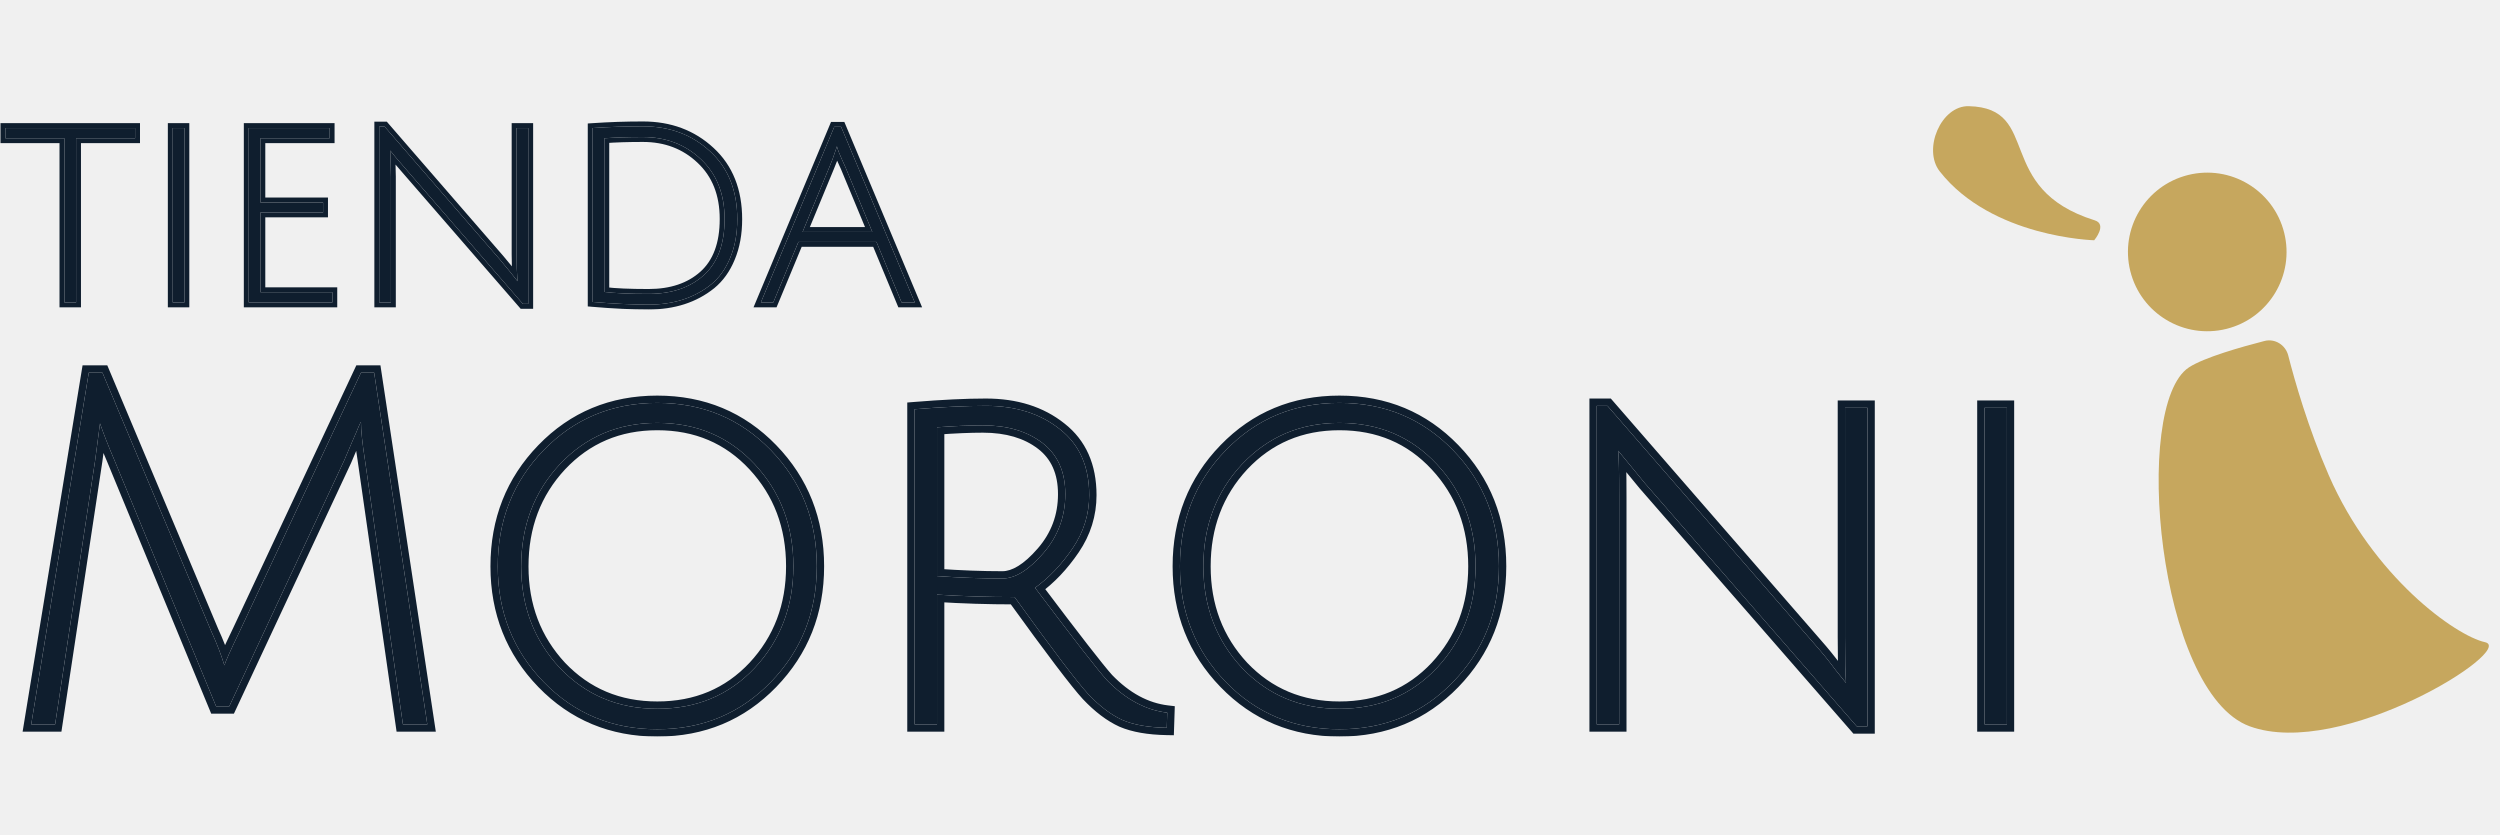
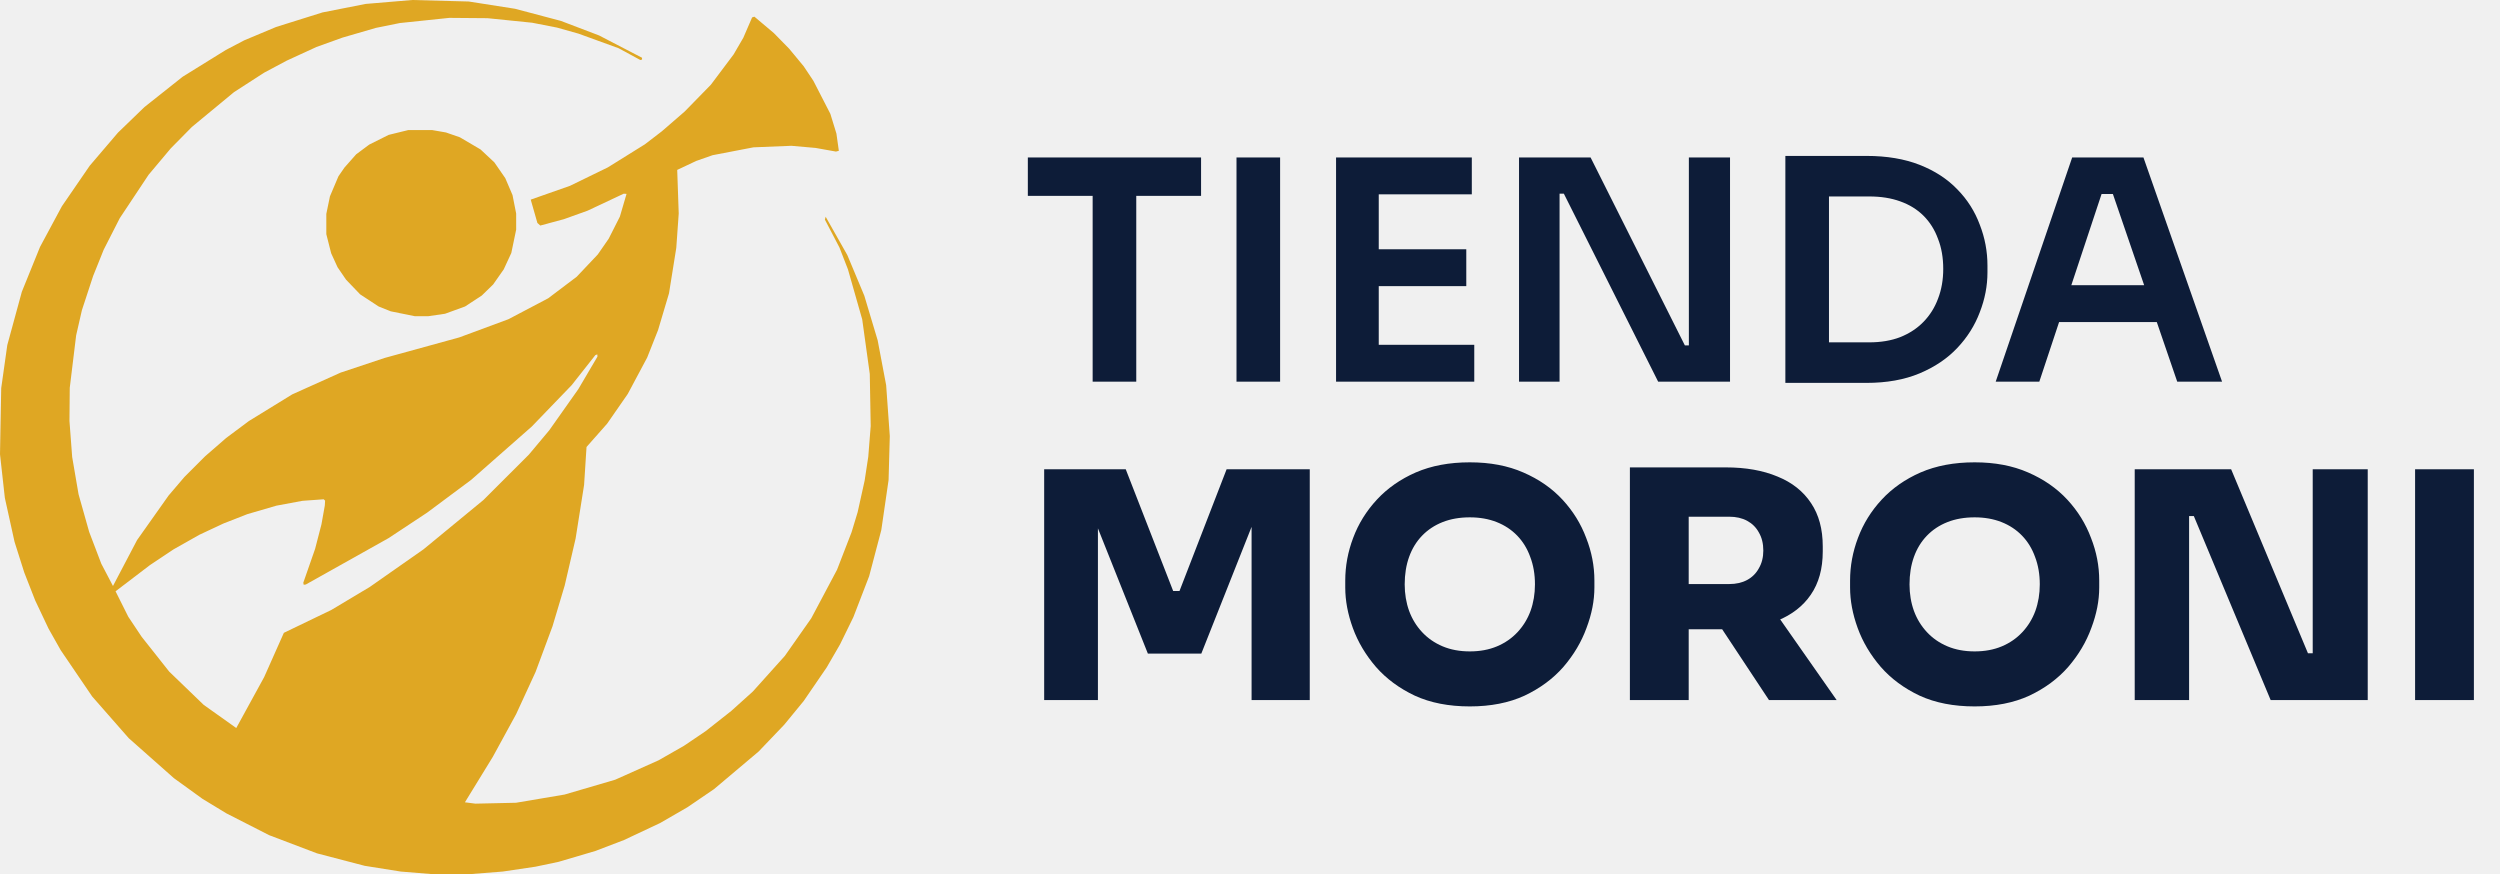
- <svg xmlns="http://www.w3.org/2000/svg" width="1025" height="342" viewBox="0 0 1025 342" fill="none">
-   <circle cx="904.972" cy="103.298" r="32.511" transform="rotate(-14.0673 904.972 103.298)" fill="#C6A75E" />
-   <path d="M938.176 145.75C937.071 141.431 932.746 138.694 928.428 139.803C919.003 142.223 903.701 146.559 897.484 150.613C873.978 165.944 884.602 283.967 922.36 297.779C960.117 311.591 1032.01 266.211 1018.84 263.293C1006.84 260.632 972.991 236.639 954.778 194.812C946.325 175.399 940.835 156.139 938.176 145.75Z" fill="#C6A75E" />
-   <path d="M858.823 90.326C864.121 91.982 858.621 98.508 858.621 98.508C858.621 98.508 816.613 97.466 795.282 70.252C788.233 61.259 795.779 43.248 807.202 43.531C837.439 44.281 817.114 77.287 858.823 90.326Z" fill="#C6A75E" />
-   <mask id="path-4-outside-1_1_39" maskUnits="userSpaceOnUse" x="9" y="148.997" width="817" height="153" fill="black">
-     <rect fill="white" x="9" y="148.997" width="817" height="153" />
-     <path d="M94 289.597H88.6L46.8 188.397C44.4 182.797 42.467 177.864 41 173.597L39 188.797L22.6 296.997H12.8L36.4 152.797H42L86.6 258.797C88.867 263.73 90.667 268.397 92 272.797C92.4 271.33 94.467 266.73 98.2 258.997L148 152.797H153.4L175.2 296.997H165.2L149.6 188.397C148.533 181.597 148 176.464 148 172.997C147.867 173.13 147.533 173.797 147 174.997C146.6 176.064 145.8 177.93 144.6 180.597C143.533 183.13 142.4 185.797 141.2 188.597L94 289.597ZM269.486 298.997C250.953 298.997 235.419 292.53 222.886 279.597C210.353 266.664 204.086 250.864 204.086 232.197C204.086 213.397 210.353 197.53 222.886 184.597C235.419 171.664 250.953 165.197 269.486 165.197C288.019 165.197 303.553 171.664 316.086 184.597C328.619 197.53 334.886 213.397 334.886 232.197C334.886 250.864 328.619 266.664 316.086 279.597C303.553 292.53 288.019 298.997 269.486 298.997ZM269.486 173.397C253.486 173.397 240.153 179.064 229.486 190.397C218.953 201.73 213.686 215.664 213.686 232.197C213.686 248.597 218.953 262.464 229.486 273.797C240.153 284.997 253.486 290.597 269.486 290.597C285.619 290.597 298.953 284.997 309.486 273.797C320.019 262.464 325.286 248.597 325.286 232.197C325.286 215.664 320.019 201.73 309.486 190.397C298.953 179.064 285.619 173.397 269.486 173.397ZM374.977 296.997V167.797C386.443 166.864 396.177 166.397 404.177 166.397C416.443 166.397 426.577 169.597 434.577 175.997C442.577 182.264 446.577 191.264 446.577 202.997C446.577 210.864 444.31 218.13 439.777 224.797C435.243 231.464 430.11 236.864 424.377 240.997C440.243 262.064 450.043 274.664 453.777 278.797C461.377 286.664 469.643 291.13 478.577 292.197L478.377 298.397C470.91 298.264 464.843 297.197 460.177 295.197C455.51 293.064 450.843 289.53 446.177 284.597C441.643 279.664 431.577 266.397 415.977 244.797C405.177 244.797 394.577 244.464 384.177 243.797V296.997H374.977ZM410.977 237.197C416.177 237.197 421.777 233.73 427.777 226.797C433.777 219.864 436.777 211.797 436.777 202.597C436.777 193.397 433.643 186.397 427.377 181.597C421.11 176.797 412.977 174.397 402.977 174.397C397.643 174.397 391.377 174.664 384.177 175.197V236.197C393.777 236.864 402.71 237.197 410.977 237.197ZM549.173 298.997C530.64 298.997 515.107 292.53 502.573 279.597C490.04 266.664 483.773 250.864 483.773 232.197C483.773 213.397 490.04 197.53 502.573 184.597C515.107 171.664 530.64 165.197 549.173 165.197C567.707 165.197 583.24 171.664 595.773 184.597C608.307 197.53 614.573 213.397 614.573 232.197C614.573 250.864 608.307 266.664 595.773 279.597C583.24 292.53 567.707 298.997 549.173 298.997ZM549.173 173.397C533.173 173.397 519.84 179.064 509.173 190.397C498.64 201.73 493.373 215.664 493.373 232.197C493.373 248.597 498.64 262.464 509.173 273.797C519.84 284.997 533.173 290.597 549.173 290.597C565.307 290.597 578.64 284.997 589.173 273.797C599.707 262.464 604.973 248.597 604.973 232.197C604.973 215.664 599.707 201.73 589.173 190.397C578.64 179.064 565.307 173.397 549.173 173.397ZM654.664 296.997V166.397H659.064L744.264 264.397C747.331 267.864 750.131 271.33 752.664 274.797C755.331 278.13 756.731 279.864 756.864 279.997C756.597 276.797 756.464 270.53 756.464 261.197V167.197H765.664V297.797H761.264L674.464 198.197L663.464 184.797C663.731 187.464 663.864 193.73 663.864 203.597V296.997H654.664ZM813.648 296.997V167.197H822.848V296.997H813.648Z" />
-   </mask>
-   <path d="M94 289.597H88.6L46.8 188.397C44.4 182.797 42.467 177.864 41 173.597L39 188.797L22.6 296.997H12.8L36.4 152.797H42L86.6 258.797C88.867 263.73 90.667 268.397 92 272.797C92.4 271.33 94.467 266.73 98.2 258.997L148 152.797H153.4L175.2 296.997H165.2L149.6 188.397C148.533 181.597 148 176.464 148 172.997C147.867 173.13 147.533 173.797 147 174.997C146.6 176.064 145.8 177.93 144.6 180.597C143.533 183.13 142.4 185.797 141.2 188.597L94 289.597ZM269.486 298.997C250.953 298.997 235.419 292.53 222.886 279.597C210.353 266.664 204.086 250.864 204.086 232.197C204.086 213.397 210.353 197.53 222.886 184.597C235.419 171.664 250.953 165.197 269.486 165.197C288.019 165.197 303.553 171.664 316.086 184.597C328.619 197.53 334.886 213.397 334.886 232.197C334.886 250.864 328.619 266.664 316.086 279.597C303.553 292.53 288.019 298.997 269.486 298.997ZM269.486 173.397C253.486 173.397 240.153 179.064 229.486 190.397C218.953 201.73 213.686 215.664 213.686 232.197C213.686 248.597 218.953 262.464 229.486 273.797C240.153 284.997 253.486 290.597 269.486 290.597C285.619 290.597 298.953 284.997 309.486 273.797C320.019 262.464 325.286 248.597 325.286 232.197C325.286 215.664 320.019 201.73 309.486 190.397C298.953 179.064 285.619 173.397 269.486 173.397ZM374.977 296.997V167.797C386.443 166.864 396.177 166.397 404.177 166.397C416.443 166.397 426.577 169.597 434.577 175.997C442.577 182.264 446.577 191.264 446.577 202.997C446.577 210.864 444.31 218.13 439.777 224.797C435.243 231.464 430.11 236.864 424.377 240.997C440.243 262.064 450.043 274.664 453.777 278.797C461.377 286.664 469.643 291.13 478.577 292.197L478.377 298.397C470.91 298.264 464.843 297.197 460.177 295.197C455.51 293.064 450.843 289.53 446.177 284.597C441.643 279.664 431.577 266.397 415.977 244.797C405.177 244.797 394.577 244.464 384.177 243.797V296.997H374.977ZM410.977 237.197C416.177 237.197 421.777 233.73 427.777 226.797C433.777 219.864 436.777 211.797 436.777 202.597C436.777 193.397 433.643 186.397 427.377 181.597C421.11 176.797 412.977 174.397 402.977 174.397C397.643 174.397 391.377 174.664 384.177 175.197V236.197C393.777 236.864 402.71 237.197 410.977 237.197ZM549.173 298.997C530.64 298.997 515.107 292.53 502.573 279.597C490.04 266.664 483.773 250.864 483.773 232.197C483.773 213.397 490.04 197.53 502.573 184.597C515.107 171.664 530.64 165.197 549.173 165.197C567.707 165.197 583.24 171.664 595.773 184.597C608.307 197.53 614.573 213.397 614.573 232.197C614.573 250.864 608.307 266.664 595.773 279.597C583.24 292.53 567.707 298.997 549.173 298.997ZM549.173 173.397C533.173 173.397 519.84 179.064 509.173 190.397C498.64 201.73 493.373 215.664 493.373 232.197C493.373 248.597 498.64 262.464 509.173 273.797C519.84 284.997 533.173 290.597 549.173 290.597C565.307 290.597 578.64 284.997 589.173 273.797C599.707 262.464 604.973 248.597 604.973 232.197C604.973 215.664 599.707 201.73 589.173 190.397C578.64 179.064 565.307 173.397 549.173 173.397ZM654.664 296.997V166.397H659.064L744.264 264.397C747.331 267.864 750.131 271.33 752.664 274.797C755.331 278.13 756.731 279.864 756.864 279.997C756.597 276.797 756.464 270.53 756.464 261.197V167.197H765.664V297.797H761.264L674.464 198.197L663.464 184.797C663.731 187.464 663.864 193.73 663.864 203.597V296.997H654.664ZM813.648 296.997V167.197H822.848V296.997H813.648Z" fill="#0F1E2E" />
-   <path d="M94 289.597V292.597H95.909L96.718 290.867L94 289.597ZM88.6 289.597L85.827 290.742L86.593 292.597H88.6V289.597ZM46.8 188.397L49.573 187.252L49.565 187.234L49.557 187.215L46.8 188.397ZM41 173.597L43.837 172.622L38.026 173.206L41 173.597ZM39 188.797L41.966 189.247L41.971 189.218L41.974 189.188L39 188.797ZM22.6 296.997V299.997H25.18L25.566 297.447L22.6 296.997ZM12.8 296.997L9.839 296.513L9.269 299.997H12.8V296.997ZM36.4 152.797V149.797H33.851L33.439 152.313L36.4 152.797ZM42 152.797L44.765 151.634L43.992 149.797H42V152.797ZM86.6 258.797L83.835 259.961L83.854 260.005L83.874 260.05L86.6 258.797ZM92 272.797L89.129 273.667L92.152 283.642L94.894 273.586L92 272.797ZM98.2 258.997L100.902 260.301L100.909 260.286L100.916 260.271L98.2 258.997ZM148 152.797V149.797H146.093L145.284 151.523L148 152.797ZM153.4 152.797L156.366 152.349L155.981 149.797H153.4V152.797ZM175.2 296.997V299.997H178.688L178.166 296.549L175.2 296.997ZM165.2 296.997L162.23 297.424L162.6 299.997H165.2V296.997ZM149.6 188.397L152.57 187.971L152.567 187.951L152.564 187.932L149.6 188.397ZM148 172.997H151V165.754L145.879 170.876L148 172.997ZM147 174.997L144.259 173.779L144.222 173.86L144.191 173.944L147 174.997ZM144.6 180.597L141.864 179.366L141.849 179.399L141.835 179.433L144.6 180.597ZM141.2 188.597L143.918 189.867L143.938 189.823L143.957 189.779L141.2 188.597ZM94 289.597V286.597H88.6V289.597V292.597H94V289.597ZM88.6 289.597L91.373 288.452L49.573 187.252L46.8 188.397L44.027 189.542L85.827 290.742L88.6 289.597ZM46.8 188.397L49.557 187.215C47.177 181.661 45.273 176.799 43.837 172.622L41 173.597L38.163 174.572C39.66 178.928 41.623 183.933 44.043 189.579L46.8 188.397ZM41 173.597L38.026 173.206L36.026 188.406L39 188.797L41.974 189.188L43.974 173.988L41 173.597ZM39 188.797L36.034 188.348L19.634 296.548L22.6 296.997L25.566 297.447L41.966 189.247L39 188.797ZM22.6 296.997V293.997H12.8V296.997V299.997H22.6V296.997ZM12.8 296.997L15.761 297.482L39.361 153.282L36.4 152.797L33.439 152.313L9.839 296.513L12.8 296.997ZM36.4 152.797V155.797H42V152.797V149.797H36.4V152.797ZM42 152.797L39.235 153.961L83.835 259.961L86.6 258.797L89.365 257.634L44.765 151.634L42 152.797ZM86.6 258.797L83.874 260.05C86.094 264.88 87.841 269.419 89.129 273.667L92 272.797L94.871 271.927C93.492 267.376 91.64 262.581 89.326 257.545L86.6 258.797ZM92 272.797L94.894 273.586C95.021 273.122 95.53 271.829 96.587 269.477C97.603 267.213 99.04 264.158 100.902 260.301L98.2 258.997L95.498 257.693C93.627 261.57 92.163 264.681 91.114 267.018C90.104 269.266 89.379 271.005 89.106 272.008L92 272.797ZM98.2 258.997L100.916 260.271L150.716 154.071L148 152.797L145.284 151.523L95.484 257.723L98.2 258.997ZM148 152.797V155.797H153.4V152.797V149.797H148V152.797ZM153.4 152.797L150.434 153.246L172.234 297.446L175.2 296.997L178.166 296.549L156.366 152.349L153.4 152.797ZM175.2 296.997V293.997H165.2V296.997V299.997H175.2V296.997ZM165.2 296.997L168.17 296.571L152.57 187.971L149.6 188.397L146.63 188.824L162.23 297.424L165.2 296.997ZM149.6 188.397L152.564 187.932C151.503 181.167 151 176.222 151 172.997H148H145C145 176.706 145.564 182.027 146.636 188.862L149.6 188.397ZM148 172.997L145.879 170.876C145.541 171.214 145.325 171.592 145.271 171.686C145.167 171.864 145.064 172.061 144.967 172.255C144.77 172.649 144.532 173.163 144.259 173.779L147 174.997L149.741 176.216C150.001 175.631 150.197 175.212 150.333 174.939C150.403 174.8 150.441 174.73 150.454 174.709C150.46 174.698 150.445 174.724 150.413 174.772C150.394 174.799 150.294 174.946 150.121 175.118L148 172.997ZM147 174.997L144.191 173.944C143.829 174.909 143.066 176.695 141.864 179.366L144.6 180.597L147.336 181.828C148.534 179.166 149.371 177.218 149.809 176.05L147 174.997ZM144.6 180.597L141.835 179.433C140.771 181.96 139.64 184.621 138.443 187.415L141.2 188.597L143.957 189.779C145.16 186.974 146.296 184.301 147.365 181.761L144.6 180.597ZM141.2 188.597L138.482 187.327L91.282 288.327L94 289.597L96.718 290.867L143.918 189.867L141.2 188.597ZM222.886 279.597L225.04 277.509L222.886 279.597ZM222.886 184.597L225.04 186.685V186.685L222.886 184.597ZM316.086 184.597L318.24 182.509V182.509L316.086 184.597ZM316.086 279.597L318.24 281.685V281.685L316.086 279.597ZM229.486 190.397L227.301 188.341L227.295 188.348L227.288 188.355L229.486 190.397ZM229.486 273.797L227.288 275.839L227.301 275.853L227.314 275.866L229.486 273.797ZM309.486 273.797L311.671 275.852L311.677 275.846L311.683 275.839L309.486 273.797ZM309.486 190.397L311.683 188.355V188.355L309.486 190.397ZM269.486 298.997V295.997C251.738 295.997 236.99 289.841 225.04 277.509L222.886 279.597L220.732 281.685C233.848 295.22 250.167 301.997 269.486 301.997V298.997ZM222.886 279.597L225.04 277.509C213.071 265.158 207.086 250.116 207.086 232.197H204.086H201.086C201.086 251.612 207.634 268.17 220.732 281.685L222.886 279.597ZM204.086 232.197H207.086C207.086 214.139 213.075 199.032 225.04 186.685L222.886 184.597L220.732 182.509C207.63 196.029 201.086 212.656 201.086 232.197H204.086ZM222.886 184.597L225.04 186.685C236.99 174.353 251.738 168.197 269.486 168.197V165.197V162.197C250.167 162.197 233.848 168.974 220.732 182.509L222.886 184.597ZM269.486 165.197V168.197C287.234 168.197 301.982 174.353 313.932 186.685L316.086 184.597L318.24 182.509C305.124 168.974 288.805 162.197 269.486 162.197V165.197ZM316.086 184.597L313.932 186.685C325.897 199.032 331.886 214.139 331.886 232.197H334.886H337.886C337.886 212.656 331.342 196.029 318.24 182.509L316.086 184.597ZM334.886 232.197H331.886C331.886 250.116 325.901 265.158 313.932 277.509L316.086 279.597L318.24 281.685C331.338 268.17 337.886 251.612 337.886 232.197H334.886ZM316.086 279.597L313.932 277.509C301.982 289.841 287.234 295.997 269.486 295.997V298.997V301.997C288.805 301.997 305.124 295.22 318.24 281.685L316.086 279.597ZM269.486 173.397V170.397C252.685 170.397 238.553 176.387 227.301 188.341L229.486 190.397L231.671 192.453C241.753 181.741 254.287 176.397 269.486 176.397V173.397ZM229.486 190.397L227.288 188.355C216.202 200.283 210.686 214.963 210.686 232.197H213.686H216.686C216.686 216.365 221.703 203.177 231.683 192.439L229.486 190.397ZM213.686 232.197H210.686C210.686 249.305 216.206 263.916 227.288 275.839L229.486 273.797L231.683 271.755C221.699 261.012 216.686 247.889 216.686 232.197H213.686ZM229.486 273.797L227.314 275.866C238.568 287.683 252.697 293.597 269.486 293.597V290.597V287.597C254.275 287.597 241.737 282.311 231.658 271.728L229.486 273.797ZM269.486 290.597V293.597C286.401 293.597 300.54 287.688 311.671 275.852L309.486 273.797L307.301 271.742C297.365 282.306 284.838 287.597 269.486 287.597V290.597ZM309.486 273.797L311.683 275.839C322.766 263.916 328.286 249.305 328.286 232.197H325.286H322.286C322.286 247.889 317.273 261.012 307.288 271.755L309.486 273.797ZM325.286 232.197H328.286C328.286 214.963 322.77 200.283 311.683 188.355L309.486 190.397L307.288 192.439C317.269 203.177 322.286 216.365 322.286 232.197H325.286ZM309.486 190.397L311.683 188.355C300.556 176.382 286.413 170.397 269.486 170.397V173.397V176.397C284.826 176.397 297.35 181.746 307.288 192.439L309.486 190.397ZM374.977 296.997H371.977V299.997H374.977V296.997ZM374.977 167.797L374.733 164.807L371.977 165.031V167.797H374.977ZM434.577 175.997L432.702 178.34L432.714 178.349L432.727 178.359L434.577 175.997ZM439.777 224.797L442.257 226.484V226.484L439.777 224.797ZM424.377 240.997L422.622 238.564L420.137 240.355L421.98 242.802L424.377 240.997ZM453.777 278.797L451.55 280.808L451.584 280.845L451.619 280.882L453.777 278.797ZM478.577 292.197L481.575 292.294L481.664 289.544L478.932 289.218L478.577 292.197ZM478.377 298.397L478.323 301.397L481.28 301.449L481.375 298.494L478.377 298.397ZM460.177 295.197L458.929 297.926L458.962 297.94L458.995 297.955L460.177 295.197ZM446.177 284.597L443.968 286.627L443.982 286.643L443.997 286.659L446.177 284.597ZM415.977 244.797L418.409 243.041L417.51 241.797H415.977V244.797ZM384.177 243.797L384.368 240.803L381.177 240.599V243.797H384.177ZM384.177 296.997V299.997H387.177V296.997H384.177ZM427.777 226.797L425.508 224.834V224.834L427.777 226.797ZM427.377 181.597L429.201 179.215V179.215L427.377 181.597ZM384.177 175.197L383.955 172.205L381.177 172.411V175.197H384.177ZM384.177 236.197H381.177V238.996L383.969 239.19L384.177 236.197ZM374.977 296.997H377.977V167.797H374.977H371.977V296.997H374.977ZM374.977 167.797L375.22 170.787C386.637 169.858 396.284 169.397 404.177 169.397V166.397V163.397C396.069 163.397 386.249 163.87 374.733 164.807L374.977 167.797ZM404.177 166.397V169.397C415.901 169.397 425.334 172.445 432.702 178.34L434.577 175.997L436.451 173.655C427.819 166.749 416.985 163.397 404.177 163.397V166.397ZM434.577 175.997L432.727 178.359C439.883 183.964 443.577 192.025 443.577 202.997H446.577H449.577C449.577 190.503 445.27 180.563 436.427 173.635L434.577 175.997ZM446.577 202.997H443.577C443.577 210.246 441.5 216.928 437.296 223.11L439.777 224.797L442.257 226.484C447.12 219.333 449.577 211.481 449.577 202.997H446.577ZM439.777 224.797L437.296 223.11C432.932 229.528 428.035 234.661 422.622 238.564L424.377 240.997L426.131 243.431C432.185 239.066 437.555 233.4 442.257 226.484L439.777 224.797ZM424.377 240.997L421.98 242.802C437.808 263.817 447.705 276.55 451.55 280.808L453.777 278.797L456.003 276.786C452.382 272.777 442.679 260.311 426.773 239.192L424.377 240.997ZM453.777 278.797L451.619 280.882C459.592 289.134 468.463 294.011 478.221 295.176L478.577 292.197L478.932 289.218C470.823 288.25 463.161 284.194 455.934 276.713L453.777 278.797ZM478.577 292.197L475.578 292.1L475.378 298.3L478.377 298.397L481.375 298.494L481.575 292.294L478.577 292.197ZM478.377 298.397L478.43 295.398C471.185 295.268 465.542 294.233 461.358 292.44L460.177 295.197L458.995 297.955C464.145 300.162 470.635 301.259 478.323 301.397L478.377 298.397ZM460.177 295.197L461.424 292.469C457.201 290.538 452.839 287.275 448.356 282.536L446.177 284.597L443.997 286.659C448.848 291.786 453.819 295.589 458.929 297.926L460.177 295.197ZM446.177 284.597L448.386 282.567C443.999 277.793 434.047 264.694 418.409 243.041L415.977 244.797L413.545 246.554C429.106 268.1 439.288 281.534 443.968 286.627L446.177 284.597ZM415.977 244.797V241.797C405.238 241.797 394.702 241.466 384.368 240.803L384.177 243.797L383.985 246.791C394.451 247.462 405.115 247.797 415.977 247.797V244.797ZM384.177 243.797H381.177V296.997H384.177H387.177V243.797H384.177ZM384.177 296.997V293.997H374.977V296.997V299.997H384.177V296.997ZM410.977 237.197V240.197C417.522 240.197 423.885 235.878 430.045 228.76L427.777 226.797L425.508 224.834C419.668 231.583 414.831 234.197 410.977 234.197V237.197ZM427.777 226.797L430.045 228.76C436.519 221.28 439.777 212.515 439.777 202.597H436.777H433.777C433.777 211.079 431.034 218.448 425.508 224.834L427.777 226.797ZM436.777 202.597H439.777C439.777 192.638 436.337 184.682 429.201 179.215L427.377 181.597L425.552 183.979C430.949 188.113 433.777 194.156 433.777 202.597H436.777ZM427.377 181.597L429.201 179.215C422.285 173.918 413.458 171.397 402.977 171.397V174.397V177.397C412.495 177.397 419.935 179.676 425.552 183.979L427.377 181.597ZM402.977 174.397V171.397C397.549 171.397 391.205 171.668 383.955 172.205L384.177 175.197L384.398 178.189C391.548 177.659 397.738 177.397 402.977 177.397V174.397ZM384.177 175.197H381.177V236.197H384.177H387.177V175.197H384.177ZM384.177 236.197L383.969 239.19C393.627 239.861 402.63 240.197 410.977 240.197V237.197V234.197C402.789 234.197 393.926 233.867 384.384 233.204L384.177 236.197ZM502.573 279.597L504.728 277.509L502.573 279.597ZM502.573 184.597L504.728 186.685V186.685L502.573 184.597ZM595.773 184.597L597.928 182.509V182.509L595.773 184.597ZM595.773 279.597L597.928 281.685V281.685L595.773 279.597ZM509.173 190.397L506.989 188.341L506.982 188.348L506.976 188.355L509.173 190.397ZM509.173 273.797L506.976 275.839L506.988 275.853L507.001 275.866L509.173 273.797ZM589.173 273.797L591.359 275.852L591.365 275.846L591.371 275.839L589.173 273.797ZM589.173 190.397L591.371 188.355V188.355L589.173 190.397ZM549.173 298.997V295.997C531.426 295.997 516.678 289.841 504.728 277.509L502.573 279.597L500.419 281.685C513.536 295.22 529.855 301.997 549.173 301.997V298.997ZM502.573 279.597L504.728 277.509C492.758 265.158 486.773 250.116 486.773 232.197H483.773H480.773C480.773 251.612 487.322 268.17 500.419 281.685L502.573 279.597ZM483.773 232.197H486.773C486.773 214.139 492.763 199.032 504.728 186.685L502.573 184.597L500.419 182.509C487.318 196.029 480.773 212.656 480.773 232.197H483.773ZM502.573 184.597L504.728 186.685C516.678 174.353 531.426 168.197 549.173 168.197V165.197V162.197C529.855 162.197 513.536 168.974 500.419 182.509L502.573 184.597ZM549.173 165.197V168.197C566.921 168.197 581.669 174.353 593.619 186.685L595.773 184.597L597.928 182.509C584.811 168.974 568.492 162.197 549.173 162.197V165.197ZM595.773 184.597L593.619 186.685C605.584 199.032 611.573 214.139 611.573 232.197H614.573H617.573C617.573 212.656 611.029 196.029 597.928 182.509L595.773 184.597ZM614.573 232.197H611.573C611.573 250.116 605.589 265.158 593.619 277.509L595.773 279.597L597.928 281.685C611.025 268.17 617.573 251.612 617.573 232.197H614.573ZM595.773 279.597L593.619 277.509C581.669 289.841 566.921 295.997 549.173 295.997V298.997V301.997C568.492 301.997 584.811 295.22 597.928 281.685L595.773 279.597ZM549.173 173.397V170.397C532.372 170.397 518.24 176.387 506.989 188.341L509.173 190.397L511.358 192.453C521.44 181.741 533.974 176.397 549.173 176.397V173.397ZM509.173 190.397L506.976 188.355C495.889 200.283 490.373 214.963 490.373 232.197H493.373H496.373C496.373 216.365 501.391 203.177 511.371 192.439L509.173 190.397ZM493.373 232.197H490.373C490.373 249.305 495.894 263.916 506.976 275.839L509.173 273.797L511.371 271.755C501.386 261.012 496.373 247.889 496.373 232.197H493.373ZM509.173 273.797L507.001 275.866C518.256 287.683 532.384 293.597 549.173 293.597V290.597V287.597C533.963 287.597 521.425 282.311 511.346 271.728L509.173 273.797ZM549.173 290.597V293.597C566.089 293.597 580.228 287.688 591.359 275.852L589.173 273.797L586.988 271.742C577.052 282.306 564.525 287.597 549.173 287.597V290.597ZM589.173 273.797L591.371 275.839C602.453 263.916 607.973 249.305 607.973 232.197H604.973H601.973C601.973 247.889 596.961 261.012 586.976 271.755L589.173 273.797ZM604.973 232.197H607.973C607.973 214.963 602.458 200.283 591.371 188.355L589.173 190.397L586.976 192.439C596.956 203.177 601.973 216.365 601.973 232.197H604.973ZM589.173 190.397L591.371 188.355C580.243 176.382 566.1 170.397 549.173 170.397V173.397V176.397C564.513 176.397 577.037 181.746 586.976 192.439L589.173 190.397ZM654.664 296.997H651.664V299.997H654.664V296.997ZM654.664 166.397V163.397H651.664V166.397H654.664ZM659.064 166.397L661.328 164.429L660.431 163.397H659.064V166.397ZM744.264 264.397L742 266.365L742.009 266.375L742.017 266.385L744.264 264.397ZM752.664 274.797L750.242 276.567L750.281 276.62L750.321 276.671L752.664 274.797ZM756.864 279.997L754.743 282.118L760.534 287.91L759.854 279.748L756.864 279.997ZM756.464 167.197V164.197H753.464V167.197H756.464ZM765.664 167.197H768.664V164.197H765.664V167.197ZM765.664 297.797V300.797H768.664V297.797H765.664ZM761.264 297.797L759.002 299.768L759.899 300.797H761.264V297.797ZM674.464 198.197L672.145 200.101L672.173 200.135L672.202 200.168L674.464 198.197ZM663.464 184.797L665.783 182.894L659.492 175.231L660.479 185.096L663.464 184.797ZM663.864 296.997V299.997H666.864V296.997H663.864ZM654.664 296.997H657.664V166.397H654.664H651.664V296.997H654.664ZM654.664 166.397V169.397H659.064V166.397V163.397H654.664V166.397ZM659.064 166.397L656.8 168.365L742 266.365L744.264 264.397L746.528 262.429L661.328 164.429L659.064 166.397ZM744.264 264.397L742.017 266.385C745.027 269.787 747.768 273.181 750.242 276.567L752.664 274.797L755.086 273.027C752.494 269.48 749.635 265.941 746.511 262.409L744.264 264.397ZM752.664 274.797L750.321 276.671C751.656 278.339 752.676 279.61 753.38 280.482C753.732 280.918 754.009 281.258 754.208 281.501C754.338 281.66 754.576 281.952 754.743 282.118L756.864 279.997L758.985 277.876C759.085 277.976 759.098 278.001 758.845 277.693C758.661 277.469 758.396 277.143 758.048 276.712C757.352 275.851 756.339 274.589 755.007 272.923L752.664 274.797ZM756.864 279.997L759.854 279.748C759.599 276.692 759.464 270.548 759.464 261.197H756.464H753.464C753.464 270.513 753.596 276.902 753.874 280.246L756.864 279.997ZM756.464 261.197H759.464V167.197H756.464H753.464V261.197H756.464ZM756.464 167.197V170.197H765.664V167.197V164.197H756.464V167.197ZM765.664 167.197H762.664V297.797H765.664H768.664V167.197H765.664ZM765.664 297.797V294.797H761.264V297.797V300.797H765.664V297.797ZM761.264 297.797L763.526 295.826L676.726 196.226L674.464 198.197L672.202 200.168L759.002 299.768L761.264 297.797ZM674.464 198.197L676.783 196.294L665.783 182.894L663.464 184.797L661.145 186.701L672.145 200.101L674.464 198.197ZM663.464 184.797L660.479 185.096C660.728 187.582 660.864 193.683 660.864 203.597H663.864H666.864C666.864 193.778 666.734 187.346 666.449 184.499L663.464 184.797ZM663.864 203.597H660.864V296.997H663.864H666.864V203.597H663.864ZM663.864 296.997V293.997H654.664V296.997V299.997H663.864V296.997ZM813.648 296.997H810.648V299.997H813.648V296.997ZM813.648 167.197V164.197H810.648V167.197H813.648ZM822.848 167.197H825.848V164.197H822.848V167.197ZM822.848 296.997V299.997H825.848V296.997H822.848ZM813.648 296.997H816.648V167.197H813.648H810.648V296.997H813.648ZM813.648 167.197V170.197H822.848V167.197V164.197H813.648V167.197ZM822.848 167.197H819.848V296.997H822.848H825.848V167.197H822.848ZM822.848 296.997V293.997H813.648V296.997V299.997H822.848V296.997Z" fill="#0F1E2E" mask="url(#path-4-outside-1_1_39)" />
-   <mask id="path-6-outside-2_1_39" maskUnits="userSpaceOnUse" x="0" y="48.997" width="379" height="78" fill="black">
-     <rect fill="white" y="48.997" width="379" height="78" />
-     <path d="M26.4 56.697H2.2V52.497H55.4V56.697H31.2V123.997H26.4V56.697ZM70.817 123.997V52.497H75.617V123.997H70.817ZM101.97 123.997V52.497H135.17V56.697H106.77V82.997H132.47V87.097H106.77V119.797H136.27V123.997H101.97ZM160.085 63.897L160.285 72.397V123.997H155.485V51.897H157.685L204.785 106.197C207.985 109.997 210.452 113.03 212.185 115.297C211.918 112.097 211.785 108.43 211.785 104.297V52.497H216.585V124.597H214.385L166.385 69.297C163.052 65.497 160.918 62.964 159.985 61.697L160.085 63.897ZM265.885 120.497C275.285 120.497 282.818 117.964 288.485 112.897C294.218 107.764 297.085 100.064 297.085 89.797C297.085 79.531 293.852 71.364 287.385 65.297C280.985 59.23 273.052 56.197 263.585 56.197C257.518 56.197 252.252 56.364 247.785 56.697V119.697C252.118 120.23 258.152 120.497 265.885 120.497ZM263.585 51.797C274.585 51.797 283.785 55.23 291.185 62.097C298.585 68.897 302.285 78.164 302.285 89.897C302.285 95.831 301.318 101.097 299.385 105.697C297.518 110.23 294.918 113.864 291.585 116.597C284.718 122.13 276.152 124.897 265.885 124.897C259.152 124.897 251.518 124.53 242.985 123.797V52.497C249.785 52.031 256.652 51.797 263.585 51.797ZM327.352 99.197L317.052 123.997H311.952L342.052 51.997H344.852L375.052 123.997H369.652L359.352 99.197H327.352ZM343.152 59.997C343.085 60.064 342.952 60.464 342.752 61.197C341.818 64.064 340.918 66.497 340.052 68.497L329.052 95.097H357.652L346.652 68.597C344.318 63.531 343.152 60.664 343.152 59.997Z" />
-   </mask>
-   <path d="M26.4 56.697H2.2V52.497H55.4V56.697H31.2V123.997H26.4V56.697ZM70.817 123.997V52.497H75.617V123.997H70.817ZM101.97 123.997V52.497H135.17V56.697H106.77V82.997H132.47V87.097H106.77V119.797H136.27V123.997H101.97ZM160.085 63.897L160.285 72.397V123.997H155.485V51.897H157.685L204.785 106.197C207.985 109.997 210.452 113.03 212.185 115.297C211.918 112.097 211.785 108.43 211.785 104.297V52.497H216.585V124.597H214.385L166.385 69.297C163.052 65.497 160.918 62.964 159.985 61.697L160.085 63.897ZM265.885 120.497C275.285 120.497 282.818 117.964 288.485 112.897C294.218 107.764 297.085 100.064 297.085 89.797C297.085 79.531 293.852 71.364 287.385 65.297C280.985 59.23 273.052 56.197 263.585 56.197C257.518 56.197 252.252 56.364 247.785 56.697V119.697C252.118 120.23 258.152 120.497 265.885 120.497ZM263.585 51.797C274.585 51.797 283.785 55.23 291.185 62.097C298.585 68.897 302.285 78.164 302.285 89.897C302.285 95.831 301.318 101.097 299.385 105.697C297.518 110.23 294.918 113.864 291.585 116.597C284.718 122.13 276.152 124.897 265.885 124.897C259.152 124.897 251.518 124.53 242.985 123.797V52.497C249.785 52.031 256.652 51.797 263.585 51.797ZM327.352 99.197L317.052 123.997H311.952L342.052 51.997H344.852L375.052 123.997H369.652L359.352 99.197H327.352ZM343.152 59.997C343.085 60.064 342.952 60.464 342.752 61.197C341.818 64.064 340.918 66.497 340.052 68.497L329.052 95.097H357.652L346.652 68.597C344.318 63.531 343.152 60.664 343.152 59.997Z" fill="#0F1E2E" />
-   <path d="M26.4 56.697H28.4V54.697H26.4V56.697ZM2.2 56.697H0.2V58.697H2.2V56.697ZM2.2 52.497V50.497H0.2V52.497H2.2ZM55.4 52.497H57.4V50.497H55.4V52.497ZM55.4 56.697V58.697H57.4V56.697H55.4ZM31.2 56.697V54.697H29.2V56.697H31.2ZM31.2 123.997V125.997H33.2V123.997H31.2ZM26.4 123.997H24.4V125.997H26.4V123.997ZM26.4 56.697V54.697H2.2V56.697V58.697H26.4V56.697ZM2.2 56.697H4.2V52.497H2.2H0.2V56.697H2.2ZM2.2 52.497V54.497H55.4V52.497V50.497H2.2V52.497ZM55.4 52.497H53.4V56.697H55.4H57.4V52.497H55.4ZM55.4 56.697V54.697H31.2V56.697V58.697H55.4V56.697ZM31.2 56.697H29.2V123.997H31.2H33.2V56.697H31.2ZM31.2 123.997V121.997H26.4V123.997V125.997H31.2V123.997ZM26.4 123.997H28.4V56.697H26.4H24.4V123.997H26.4ZM70.817 123.997H68.817V125.997H70.817V123.997ZM70.817 52.497V50.497H68.817V52.497H70.817ZM75.617 52.497H77.617V50.497H75.617V52.497ZM75.617 123.997V125.997H77.617V123.997H75.617ZM70.817 123.997H72.817V52.497H70.817H68.817V123.997H70.817ZM70.817 52.497V54.497H75.617V52.497V50.497H70.817V52.497ZM75.617 52.497H73.617V123.997H75.617H77.617V52.497H75.617ZM75.617 123.997V121.997H70.817V123.997V125.997H75.617V123.997ZM101.97 123.997H99.969V125.997H101.97V123.997ZM101.97 52.497V50.497H99.969V52.497H101.97ZM135.17 52.497H137.17V50.497H135.17V52.497ZM135.17 56.697V58.697H137.17V56.697H135.17ZM106.77 56.697V54.697H104.77V56.697H106.77ZM106.77 82.997H104.77V84.997H106.77V82.997ZM132.47 82.997H134.47V80.997H132.47V82.997ZM132.47 87.097V89.097H134.47V87.097H132.47ZM106.77 87.097V85.097H104.77V87.097H106.77ZM106.77 119.797H104.77V121.797H106.77V119.797ZM136.27 119.797H138.27V117.797H136.27V119.797ZM136.27 123.997V125.997H138.27V123.997H136.27ZM101.97 123.997H103.97V52.497H101.97H99.969V123.997H101.97ZM101.97 52.497V54.497H135.17V52.497V50.497H101.97V52.497ZM135.17 52.497H133.17V56.697H135.17H137.17V52.497H135.17ZM135.17 56.697V54.697H106.77V56.697V58.697H135.17V56.697ZM106.77 56.697H104.77V82.997H106.77H108.77V56.697H106.77ZM106.77 82.997V84.997H132.47V82.997V80.997H106.77V82.997ZM132.47 82.997H130.47V87.097H132.47H134.47V82.997H132.47ZM132.47 87.097V85.097H106.77V87.097V89.097H132.47V87.097ZM106.77 87.097H104.77V119.797H106.77H108.77V87.097H106.77ZM106.77 119.797V121.797H136.27V119.797V117.797H106.77V119.797ZM136.27 119.797H134.27V123.997H136.27H138.27V119.797H136.27ZM136.27 123.997V121.997H101.97V123.997V125.997H136.27V123.997ZM160.085 63.897L162.085 63.85L162.084 63.828L162.083 63.806L160.085 63.897ZM160.285 72.397H162.285V72.374L162.285 72.35L160.285 72.397ZM160.285 123.997V125.997H162.285V123.997H160.285ZM155.485 123.997H153.485V125.997H155.485V123.997ZM155.485 51.897V49.897H153.485V51.897H155.485ZM157.685 51.897L159.196 50.587L158.598 49.897H157.685V51.897ZM204.785 106.197L206.315 104.909L206.306 104.898L206.296 104.887L204.785 106.197ZM212.185 115.297L210.596 116.512L214.745 121.938L214.178 115.131L212.185 115.297ZM211.785 52.497V50.497H209.785V52.497H211.785ZM216.585 52.497H218.585V50.497H216.585V52.497ZM216.585 124.597V126.597H218.585V124.597H216.585ZM214.385 124.597L212.875 125.908L213.473 126.597H214.385V124.597ZM166.385 69.297L167.896 67.986L167.889 67.978L166.385 69.297ZM159.985 61.697L161.595 60.511L157.688 55.208L157.987 61.788L159.985 61.697ZM160.085 63.897L158.086 63.944L158.286 72.444L160.285 72.397L162.285 72.35L162.085 63.85L160.085 63.897ZM160.285 72.397H158.285V123.997H160.285H162.285V72.397H160.285ZM160.285 123.997V121.997H155.485V123.997V125.997H160.285V123.997ZM155.485 123.997H157.485V51.897H155.485H153.485V123.997H155.485ZM155.485 51.897V53.897H157.685V51.897V49.897H155.485V51.897ZM157.685 51.897L156.174 53.208L203.274 107.508L204.785 106.197L206.296 104.887L159.196 50.587L157.685 51.897ZM204.785 106.197L203.255 107.485C206.448 111.276 208.891 114.282 210.596 116.512L212.185 115.297L213.774 114.082C212.013 111.779 209.523 108.718 206.315 104.909L204.785 106.197ZM212.185 115.297L214.178 115.131C213.917 111.999 213.785 108.39 213.785 104.297H211.785H209.785C209.785 108.471 209.92 112.195 210.192 115.463L212.185 115.297ZM211.785 104.297H213.785V52.497H211.785H209.785V104.297H211.785ZM211.785 52.497V54.497H216.585V52.497V50.497H211.785V52.497ZM216.585 52.497H214.585V124.597H216.585H218.585V52.497H216.585ZM216.585 124.597V122.597H214.385V124.597V126.597H216.585V124.597ZM214.385 124.597L215.896 123.286L167.896 67.986L166.385 69.297L164.875 70.608L212.875 125.908L214.385 124.597ZM166.385 69.297L167.889 67.978C164.543 64.164 162.469 61.696 161.595 60.511L159.985 61.697L158.375 62.883C159.368 64.231 161.561 66.83 164.882 70.616L166.385 69.297ZM159.985 61.697L157.987 61.788L158.087 63.988L160.085 63.897L162.083 63.806L161.983 61.606L159.985 61.697ZM288.485 112.897L289.818 114.388L289.819 114.387L288.485 112.897ZM287.385 65.297L286.009 66.749L286.017 66.756L287.385 65.297ZM247.785 56.697L247.636 54.703L245.785 54.841V56.697H247.785ZM247.785 119.697H245.785V121.466L247.541 121.682L247.785 119.697ZM291.185 62.097L289.825 63.563L289.832 63.57L291.185 62.097ZM299.385 105.697L297.541 104.922L297.539 104.929L297.536 104.936L299.385 105.697ZM291.585 116.597L292.84 118.154L292.847 118.149L292.853 118.144L291.585 116.597ZM242.985 123.797H240.985V125.633L242.814 125.79L242.985 123.797ZM242.985 52.497L242.848 50.502L240.985 50.63V52.497H242.985ZM265.885 120.497V122.497C275.656 122.497 283.704 119.855 289.818 114.388L288.485 112.897L287.152 111.406C281.933 116.072 274.915 118.497 265.885 118.497V120.497ZM288.485 112.897L289.819 114.387C296.105 108.759 299.085 100.433 299.085 89.797H297.085H295.085C295.085 99.695 292.332 106.769 287.151 111.407L288.485 112.897ZM297.085 89.797H299.085C299.085 79.073 295.688 70.344 288.754 63.839L287.385 65.297L286.017 66.756C292.016 72.384 295.085 79.988 295.085 89.797H297.085ZM287.385 65.297L288.761 63.846C281.961 57.399 273.522 54.197 263.585 54.197V56.197V58.197C272.581 58.197 280.01 61.062 286.009 66.749L287.385 65.297ZM263.585 56.197V54.197C257.485 54.197 252.166 54.365 247.636 54.703L247.785 56.697L247.934 58.692C252.337 58.363 257.552 58.197 263.585 58.197V56.197ZM247.785 56.697H245.785V119.697H247.785H249.785V56.697H247.785ZM247.785 119.697L247.541 121.682C251.994 122.23 258.122 122.497 265.885 122.497V120.497V118.497C258.182 118.497 252.243 118.231 248.029 117.712L247.785 119.697ZM263.585 51.797V53.797C274.13 53.797 282.829 57.072 289.825 63.563L291.185 62.097L292.546 60.631C284.741 53.389 275.04 49.797 263.585 49.797V51.797ZM291.185 62.097L289.832 63.57C296.75 69.927 300.285 78.621 300.285 89.897H302.285H304.285C304.285 77.707 300.421 67.868 292.538 60.624L291.185 62.097ZM302.285 89.897H300.285C300.285 95.614 299.354 100.609 297.541 104.922L299.385 105.697L301.229 106.472C303.283 101.585 304.285 96.047 304.285 89.897H302.285ZM299.385 105.697L297.536 104.936C295.778 109.206 293.361 112.554 290.317 115.051L291.585 116.597L292.853 118.144C296.476 115.173 299.259 111.255 301.235 106.459L299.385 105.697ZM291.585 116.597L290.33 115.04C283.876 120.241 275.774 122.897 265.885 122.897V124.897V126.897C276.53 126.897 285.561 124.02 292.84 118.154L291.585 116.597ZM265.885 124.897V122.897C259.222 122.897 251.647 122.534 243.156 121.804L242.985 123.797L242.814 125.79C251.39 126.527 259.082 126.897 265.885 126.897V124.897ZM242.985 123.797H244.985V52.497H242.985H240.985V123.797H242.985ZM242.985 52.497L243.122 54.492C249.876 54.029 256.697 53.797 263.585 53.797V51.797V49.797C256.607 49.797 249.695 50.032 242.848 50.502L242.985 52.497ZM327.352 99.197V97.197H326.017L325.505 98.43L327.352 99.197ZM317.052 123.997V125.997H318.387L318.899 124.764L317.052 123.997ZM311.952 123.997L310.106 123.226L308.948 125.997H311.952V123.997ZM342.052 51.997V49.997H340.72L340.206 51.226L342.052 51.997ZM344.852 51.997L346.696 51.224L346.181 49.997H344.852V51.997ZM375.052 123.997V125.997H378.059L376.896 123.224L375.052 123.997ZM369.652 123.997L367.805 124.764L368.317 125.997H369.652V123.997ZM359.352 99.197L361.199 98.43L360.687 97.197H359.352V99.197ZM343.152 59.997H345.152V55.169L341.737 58.583L343.152 59.997ZM342.752 61.197L344.653 61.816L344.668 61.77L344.681 61.723L342.752 61.197ZM340.052 68.497L338.216 67.702L338.21 67.717L338.203 67.733L340.052 68.497ZM329.052 95.097L327.203 94.333L326.06 97.097H329.052V95.097ZM357.652 95.097V97.097H360.647L359.499 94.33L357.652 95.097ZM346.652 68.597L348.499 67.83L348.484 67.795L348.468 67.76L346.652 68.597ZM327.352 99.197L325.505 98.43L315.205 123.23L317.052 123.997L318.899 124.764L329.199 99.964L327.352 99.197ZM317.052 123.997V121.997H311.952V123.997V125.997H317.052V123.997ZM311.952 123.997L313.797 124.769L343.897 52.769L342.052 51.997L340.206 51.226L310.106 123.226L311.952 123.997ZM342.052 51.997V53.997H344.852V51.997V49.997H342.052V51.997ZM344.852 51.997L343.007 52.771L373.207 124.771L375.052 123.997L376.896 123.224L346.696 51.224L344.852 51.997ZM375.052 123.997V121.997H369.652V123.997V125.997H375.052V123.997ZM369.652 123.997L371.499 123.23L361.199 98.43L359.352 99.197L357.505 99.964L367.805 124.764L369.652 123.997ZM359.352 99.197V97.197H327.352V99.197V101.197H359.352V99.197ZM343.152 59.997L341.737 58.583C341.531 58.789 341.415 58.995 341.375 59.066C341.32 59.166 341.279 59.257 341.251 59.322C341.194 59.453 341.145 59.592 341.104 59.715C341.02 59.967 340.925 60.292 340.822 60.671L342.752 61.197L344.681 61.723C344.778 61.369 344.85 61.127 344.899 60.98C344.925 60.903 344.934 60.883 344.927 60.898C344.924 60.904 344.906 60.947 344.872 61.009C344.854 61.041 344.825 61.092 344.783 61.152C344.744 61.208 344.672 61.305 344.566 61.411L343.152 59.997ZM342.752 61.197L340.85 60.578C339.929 63.406 339.051 65.777 338.216 67.702L340.052 68.497L341.887 69.292C342.786 67.218 343.707 64.722 344.653 61.816L342.752 61.197ZM340.052 68.497L338.203 67.733L327.203 94.333L329.052 95.097L330.9 95.861L341.9 69.261L340.052 68.497ZM329.052 95.097V97.097H357.652V95.097V93.097H329.052V95.097ZM357.652 95.097L359.499 94.33L348.499 67.83L346.652 68.597L344.804 69.364L355.804 95.864L357.652 95.097ZM346.652 68.597L348.468 67.76C347.306 65.237 346.445 63.285 345.879 61.893C345.595 61.195 345.395 60.663 345.269 60.282C345.111 59.803 345.152 59.794 345.152 59.997H343.152H341.152C341.152 60.533 341.338 61.133 341.471 61.537C341.637 62.04 341.875 62.666 342.174 63.401C342.774 64.876 343.664 66.891 344.835 69.434L346.652 68.597Z" fill="#0F1E2E" mask="url(#path-6-outside-2_1_39)" />
+ <svg xmlns="http://www.w3.org/2000/svg" width="1107" height="387" viewBox="0 0 1107 387" fill="none">
+   <path fill-rule="evenodd" clip-rule="evenodd" d="M208.887 387H190.624L177.464 385.926L161.484 383.381L140.4 377.872L119.183 369.818L100.248 360.153L89.64 353.709L77.017 344.581L57.008 326.862L40.823 308.407L26.858 287.869L21.486 278.338L15.577 265.854L10.743 253.504L6.446 239.946L2.149 220.482L0 201.152L0.537 171.888L3.223 152.826L9.669 129.2L17.726 109.333L27.395 91.346L39.749 73.358L52.243 58.726L63.991 47.38L80.911 33.957L99.98 22.144L108.171 17.848L122.272 11.942L142.818 5.498L161.886 1.74L182.567 0L207.544 0.666L228.09 3.888L248.368 9.257L265.288 15.7L284.292 25.57V26.375L283.551 26.579L273.882 21.338L256.156 14.895L246.622 12.21L235.61 10.062L215.87 8.054L198.95 7.915L177.061 10.202L166.452 12.35L151.681 16.645L140.132 20.801L126.972 26.847L116.9 32.217L103.606 40.808L84.94 56.24L75.609 65.706L65.801 77.385L53.049 96.581L45.926 110.542L41.232 122.22L36.258 137.389L33.712 148.531L30.886 171.754L30.757 186.385L31.96 202.36L34.786 218.871L39.481 235.516L44.852 249.611L50.025 259.475L60.698 239.141L74.664 219.408L81.647 211.219L90.848 202.021L100.114 193.967L110.186 186.45L129.389 174.637L150.875 164.972L170.212 158.529L203.381 149.4L225.136 141.346L242.728 132.089L255.351 122.553L264.686 112.689L269.521 105.709L274.484 95.91L277.438 85.842L276.165 85.772L260.185 93.289L249.711 97.048L239.236 99.872L237.958 98.729L235.003 88.392L252.396 82.282L269.182 74.099L285.565 63.897L293.085 58.119L303.157 49.399L314.77 37.517L324.847 24.093L329.144 16.71L333.033 7.716L334.043 7.378L342.638 14.627L349.416 21.542L355.862 29.328L360.159 35.772L367.68 50.403L370.365 59.129L371.44 66.78L370.167 67.118L361.169 65.508L350.426 64.563L333.64 65.239L315.512 68.729L308.26 71.275L299.87 75.237L300.536 94.567L299.461 109.736L296.239 129.872L291.404 146.114L286.57 158.33L277.975 174.438L268.844 187.594L259.712 197.93L258.638 214.709L254.878 238.469L250.044 259.276L244.672 277.264L237.152 297.534L228.558 316.193L218.223 335.12L205.868 355.256L210.499 355.857L228.493 355.46L249.979 351.83L272.405 345.258L291.608 336.666L302.888 330.223L312.423 323.78L323.837 314.78L333.372 306.189L347.536 290.419L359.225 273.774L370.634 252.296L377.08 235.65L379.765 226.791L382.859 212.83L384.471 202.225L385.545 188.667L385.137 165.579L381.785 141.416L375.468 119.267L371.708 109.602L365.262 97.252L365.601 95.974L375.2 112.958L382.72 130.946L388.628 150.678L392.389 170.545L394 193.097L393.463 212.562L390.24 234.711L384.868 255.115L377.885 273.237L371.977 285.318L366.068 295.52L355.862 310.42L347.268 320.891L335.923 332.768L316.183 349.414L304.366 357.468L292.28 364.448L276.3 371.965L263.676 376.798L247.293 381.631L237.088 383.778L222.584 385.926L208.887 387ZM189.684 140.004H183.641L173.032 137.856L167.661 135.708L159.469 130.339L153.228 123.831L149.468 118.327L146.642 112.152L144.494 103.695V94.701L146.105 86.916L149.865 78.056L152.551 74.163L157.724 68.321L163.498 64.026L172.092 59.73L180.821 57.582H191.295L197.473 58.656L203.65 60.804L212.781 66.174L218.889 71.881L223.723 78.862L226.946 86.379L228.558 94.567V101.682L226.409 112.018L223.057 119.267L218.352 125.979L213.319 130.876L205.933 135.708L197.07 138.93L189.684 140.004ZM104.615 322.368L116.97 299.816L125.693 280.217L146.712 270.085L163.766 259.883L187.535 243.238L214.124 221.351L234.198 201.286L243.2 190.547L256.092 172.291L264.547 157.927L264.482 156.918L263.612 157.256L253.138 170.545L235.476 188.866L208.619 212.492L189.147 226.989L172.092 238.265L135.432 258.809L134.492 258.938L134.288 258.068L139.53 243.033L142.345 232.16L143.827 223.838L143.956 221.69L143.355 221.083L133.955 221.76L122.406 223.907L109.514 227.666L98.906 231.822L88.297 236.794L76.882 243.238L66.408 250.218L51.169 261.827L56.809 273.103L62.718 281.962L74.933 297.399L90.177 312.096L104.615 322.368Z" fill="#DFA723" />
+   <path d="M462.36 310V207.8H498.48L519.48 261.7H522.28L543.14 207.8H579.96V310H554.2V222.78L558.26 223.06L531.94 289.42H508.28L481.82 223.06L486.16 222.78V310H462.36ZM650.839 312.8C641.506 312.8 633.386 311.213 626.479 308.04C619.573 304.773 613.833 300.527 609.259 295.3C604.686 289.98 601.279 284.24 599.039 278.08C596.799 271.92 595.679 265.947 595.679 260.16V257.08C595.679 250.64 596.846 244.34 599.179 238.18C601.513 231.927 605.013 226.28 609.679 221.24C614.346 216.2 620.086 212.187 626.899 209.2C633.806 206.213 641.786 204.72 650.839 204.72C659.799 204.72 667.686 206.213 674.499 209.2C681.406 212.187 687.193 216.2 691.859 221.24C696.526 226.28 700.026 231.927 702.359 238.18C704.786 244.34 705.999 250.64 705.999 257.08V260.16C705.999 265.947 704.833 271.92 702.499 278.08C700.259 284.24 696.853 289.98 692.279 295.3C687.706 300.527 681.966 304.773 675.059 308.04C668.153 311.213 660.079 312.8 650.839 312.8ZM650.839 288.44C655.319 288.44 659.333 287.693 662.879 286.2C666.426 284.707 669.459 282.607 671.979 279.9C674.499 277.193 676.413 274.067 677.719 270.52C679.026 266.88 679.679 262.96 679.679 258.76C679.679 254.28 678.979 250.22 677.579 246.58C676.273 242.94 674.359 239.813 671.839 237.2C669.319 234.587 666.286 232.58 662.739 231.18C659.193 229.78 655.226 229.08 650.839 229.08C646.359 229.08 642.346 229.78 638.799 231.18C635.253 232.58 632.219 234.587 629.699 237.2C627.179 239.813 625.266 242.94 623.959 246.58C622.653 250.22 621.999 254.28 621.999 258.76C621.999 262.96 622.653 266.88 623.959 270.52C625.266 274.067 627.179 277.193 629.699 279.9C632.219 282.607 635.253 284.707 638.799 286.2C642.346 287.693 646.359 288.44 650.839 288.44ZM721.715 310V206.96H747.755V310H721.715ZM783.315 310L754.615 266.6H782.895L813.275 310H783.315ZM741.175 278.64V258.62H765.675C768.755 258.62 771.415 258.013 773.655 256.8C775.895 255.587 777.622 253.86 778.835 251.62C780.142 249.38 780.795 246.767 780.795 243.78C780.795 240.7 780.142 238.04 778.835 235.8C777.622 233.56 775.895 231.833 773.655 230.62C771.415 229.407 768.755 228.8 765.675 228.8H741.175V206.96H764.135C773.002 206.96 780.655 208.313 787.095 211.02C793.535 213.633 798.482 217.553 801.935 222.78C805.389 227.913 807.115 234.307 807.115 241.96V244.2C807.115 251.853 805.342 258.247 801.795 263.38C798.342 268.42 793.395 272.247 786.955 274.86C780.609 277.38 773.002 278.64 764.135 278.64H741.175ZM874.375 312.8C865.041 312.8 856.921 311.213 850.015 308.04C843.108 304.773 837.368 300.527 832.795 295.3C828.221 289.98 824.815 284.24 822.575 278.08C820.335 271.92 819.215 265.947 819.215 260.16V257.08C819.215 250.64 820.381 244.34 822.715 238.18C825.048 231.927 828.548 226.28 833.215 221.24C837.881 216.2 843.621 212.187 850.435 209.2C857.341 206.213 865.321 204.72 874.375 204.72C883.335 204.72 891.221 206.213 898.035 209.2C904.941 212.187 910.728 216.2 915.395 221.24C920.061 226.28 923.561 231.927 925.895 238.18C928.321 244.34 929.535 250.64 929.535 257.08V260.16C929.535 265.947 928.368 271.92 926.035 278.08C923.795 284.24 920.388 289.98 915.815 295.3C911.241 300.527 905.501 304.773 898.595 308.04C891.688 311.213 883.615 312.8 874.375 312.8ZM874.375 288.44C878.855 288.44 882.868 287.693 886.415 286.2C889.961 284.707 892.995 282.607 895.515 279.9C898.035 277.193 899.948 274.067 901.255 270.52C902.561 266.88 903.215 262.96 903.215 258.76C903.215 254.28 902.515 250.22 901.115 246.58C899.808 242.94 897.895 239.813 895.375 237.2C892.855 234.587 889.821 232.58 886.275 231.18C882.728 229.78 878.761 229.08 874.375 229.08C869.895 229.08 865.881 229.78 862.335 231.18C858.788 232.58 855.755 234.587 853.235 237.2C850.715 239.813 848.801 242.94 847.495 246.58C846.188 250.22 845.535 254.28 845.535 258.76C845.535 262.96 846.188 266.88 847.495 270.52C848.801 274.067 850.715 277.193 853.235 279.9C855.755 282.607 858.788 284.707 862.335 286.2C865.881 287.693 869.895 288.44 874.375 288.44ZM945.251 310V207.8H987.951L1021.97 289.28H1026.87L1024.07 291.8V207.8H1048.43V310H1005.45L971.431 228.52H966.531L969.331 226V310H945.251ZM1069.4 310V207.8H1095.44V310H1069.4Z" fill="#0D1C38" />
+   <path d="M483.824 169V84H503.136V169H483.824ZM455.128 86.72V69.72H531.832V86.72H455.128ZM547.52 169V69.72H566.832V169H547.52ZM591.607 169V69.72H610.511V169H591.607ZM607.791 169V152.68H652.807V169H607.791ZM607.791 126.704V110.384H649.271V126.704H607.791ZM607.791 86.04V69.72H651.719V86.04H607.791ZM672.623 169V69.72H704.311L746.063 152.952H750.551L747.831 155.4V69.72H766.055V169H734.231L692.479 85.768H687.855L690.575 83.32V169H672.623ZM807.152 169.544V151.592H827.688C832.856 151.592 837.435 150.821 841.424 149.28C845.504 147.648 848.95 145.381 851.76 142.48C854.571 139.579 856.702 136.179 858.152 132.28C859.694 128.291 860.464 123.893 860.464 119.088C860.464 114.101 859.694 109.659 858.152 105.76C856.702 101.771 854.571 98.371 851.76 95.56C848.95 92.749 845.504 90.619 841.424 89.168C837.435 87.717 832.856 86.992 827.688 86.992H807.152V69.04H826.464C835.44 69.04 843.283 70.355 849.992 72.984C856.702 75.613 862.278 79.24 866.72 83.864C871.163 88.397 874.472 93.611 876.648 99.504C878.915 105.307 880.048 111.336 880.048 117.592V120.584C880.048 126.568 878.915 132.461 876.648 138.264C874.472 144.067 871.163 149.325 866.72 154.04C862.278 158.755 856.702 162.517 849.992 165.328C843.283 168.139 835.44 169.544 826.464 169.544H807.152ZM790.56 169.544V69.04H809.872V169.544H790.56ZM883.698 169L917.562 69.72H949.114L983.93 169H964.074L934.562 82.912L941.498 85.904H924.498L931.57 82.912L903.01 169H883.698ZM907.362 142.616L913.482 126.296H953.738L959.722 142.616H907.362Z" fill="#0D1C38" />
</svg>
